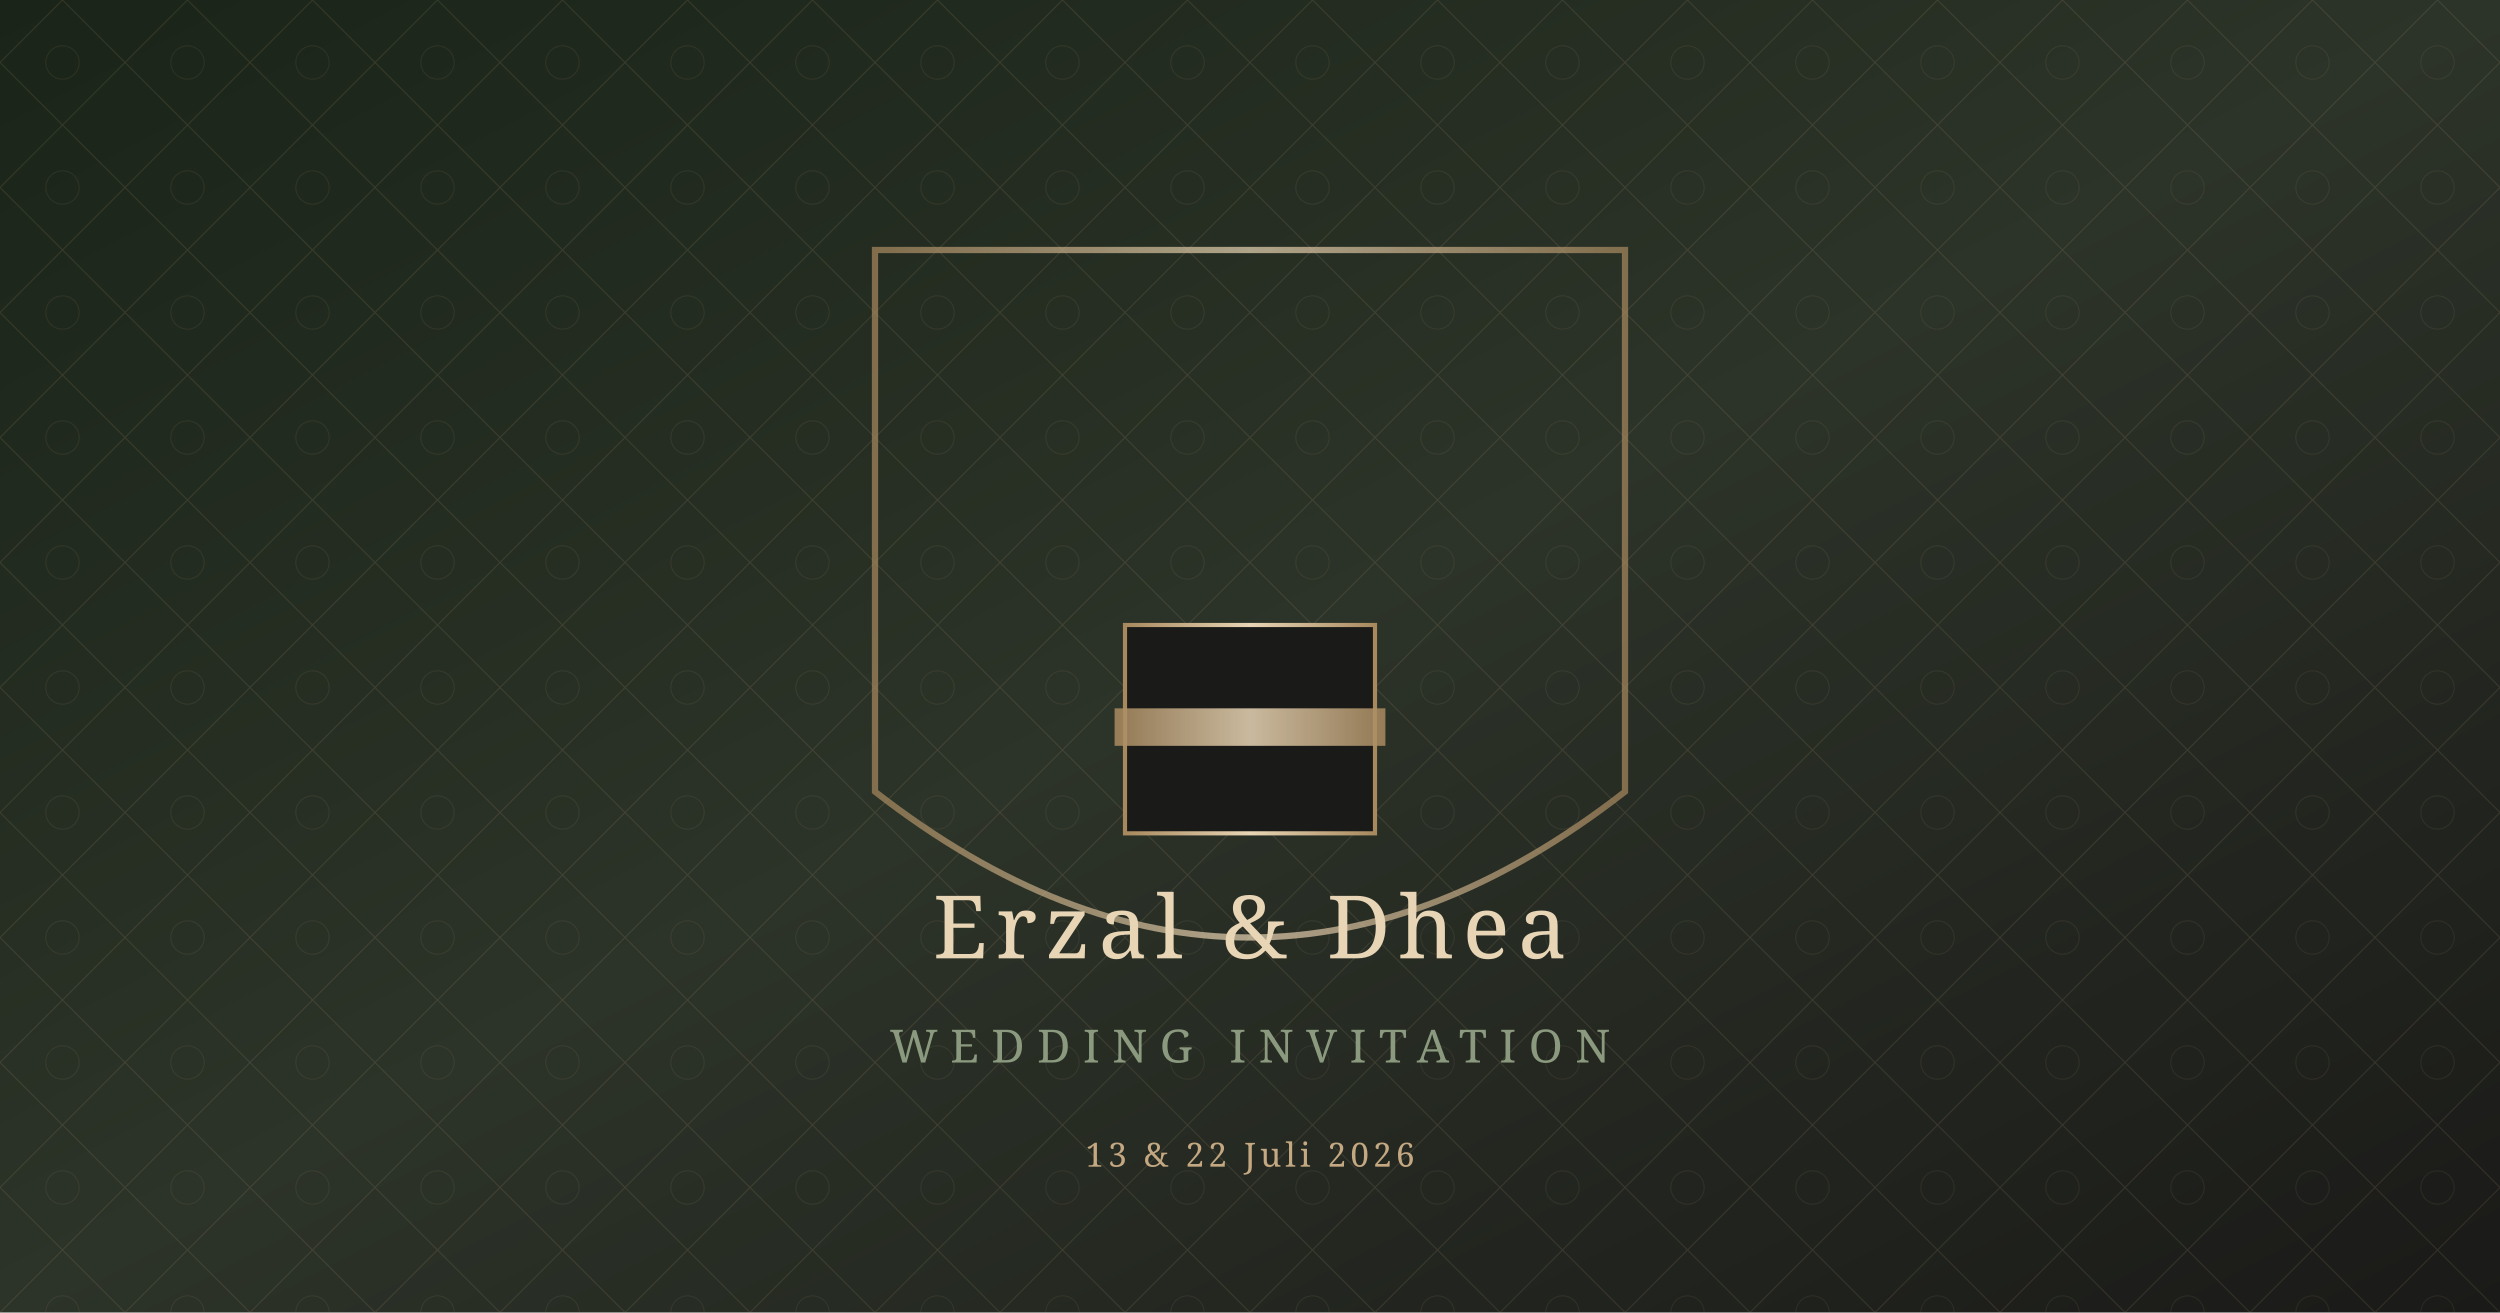
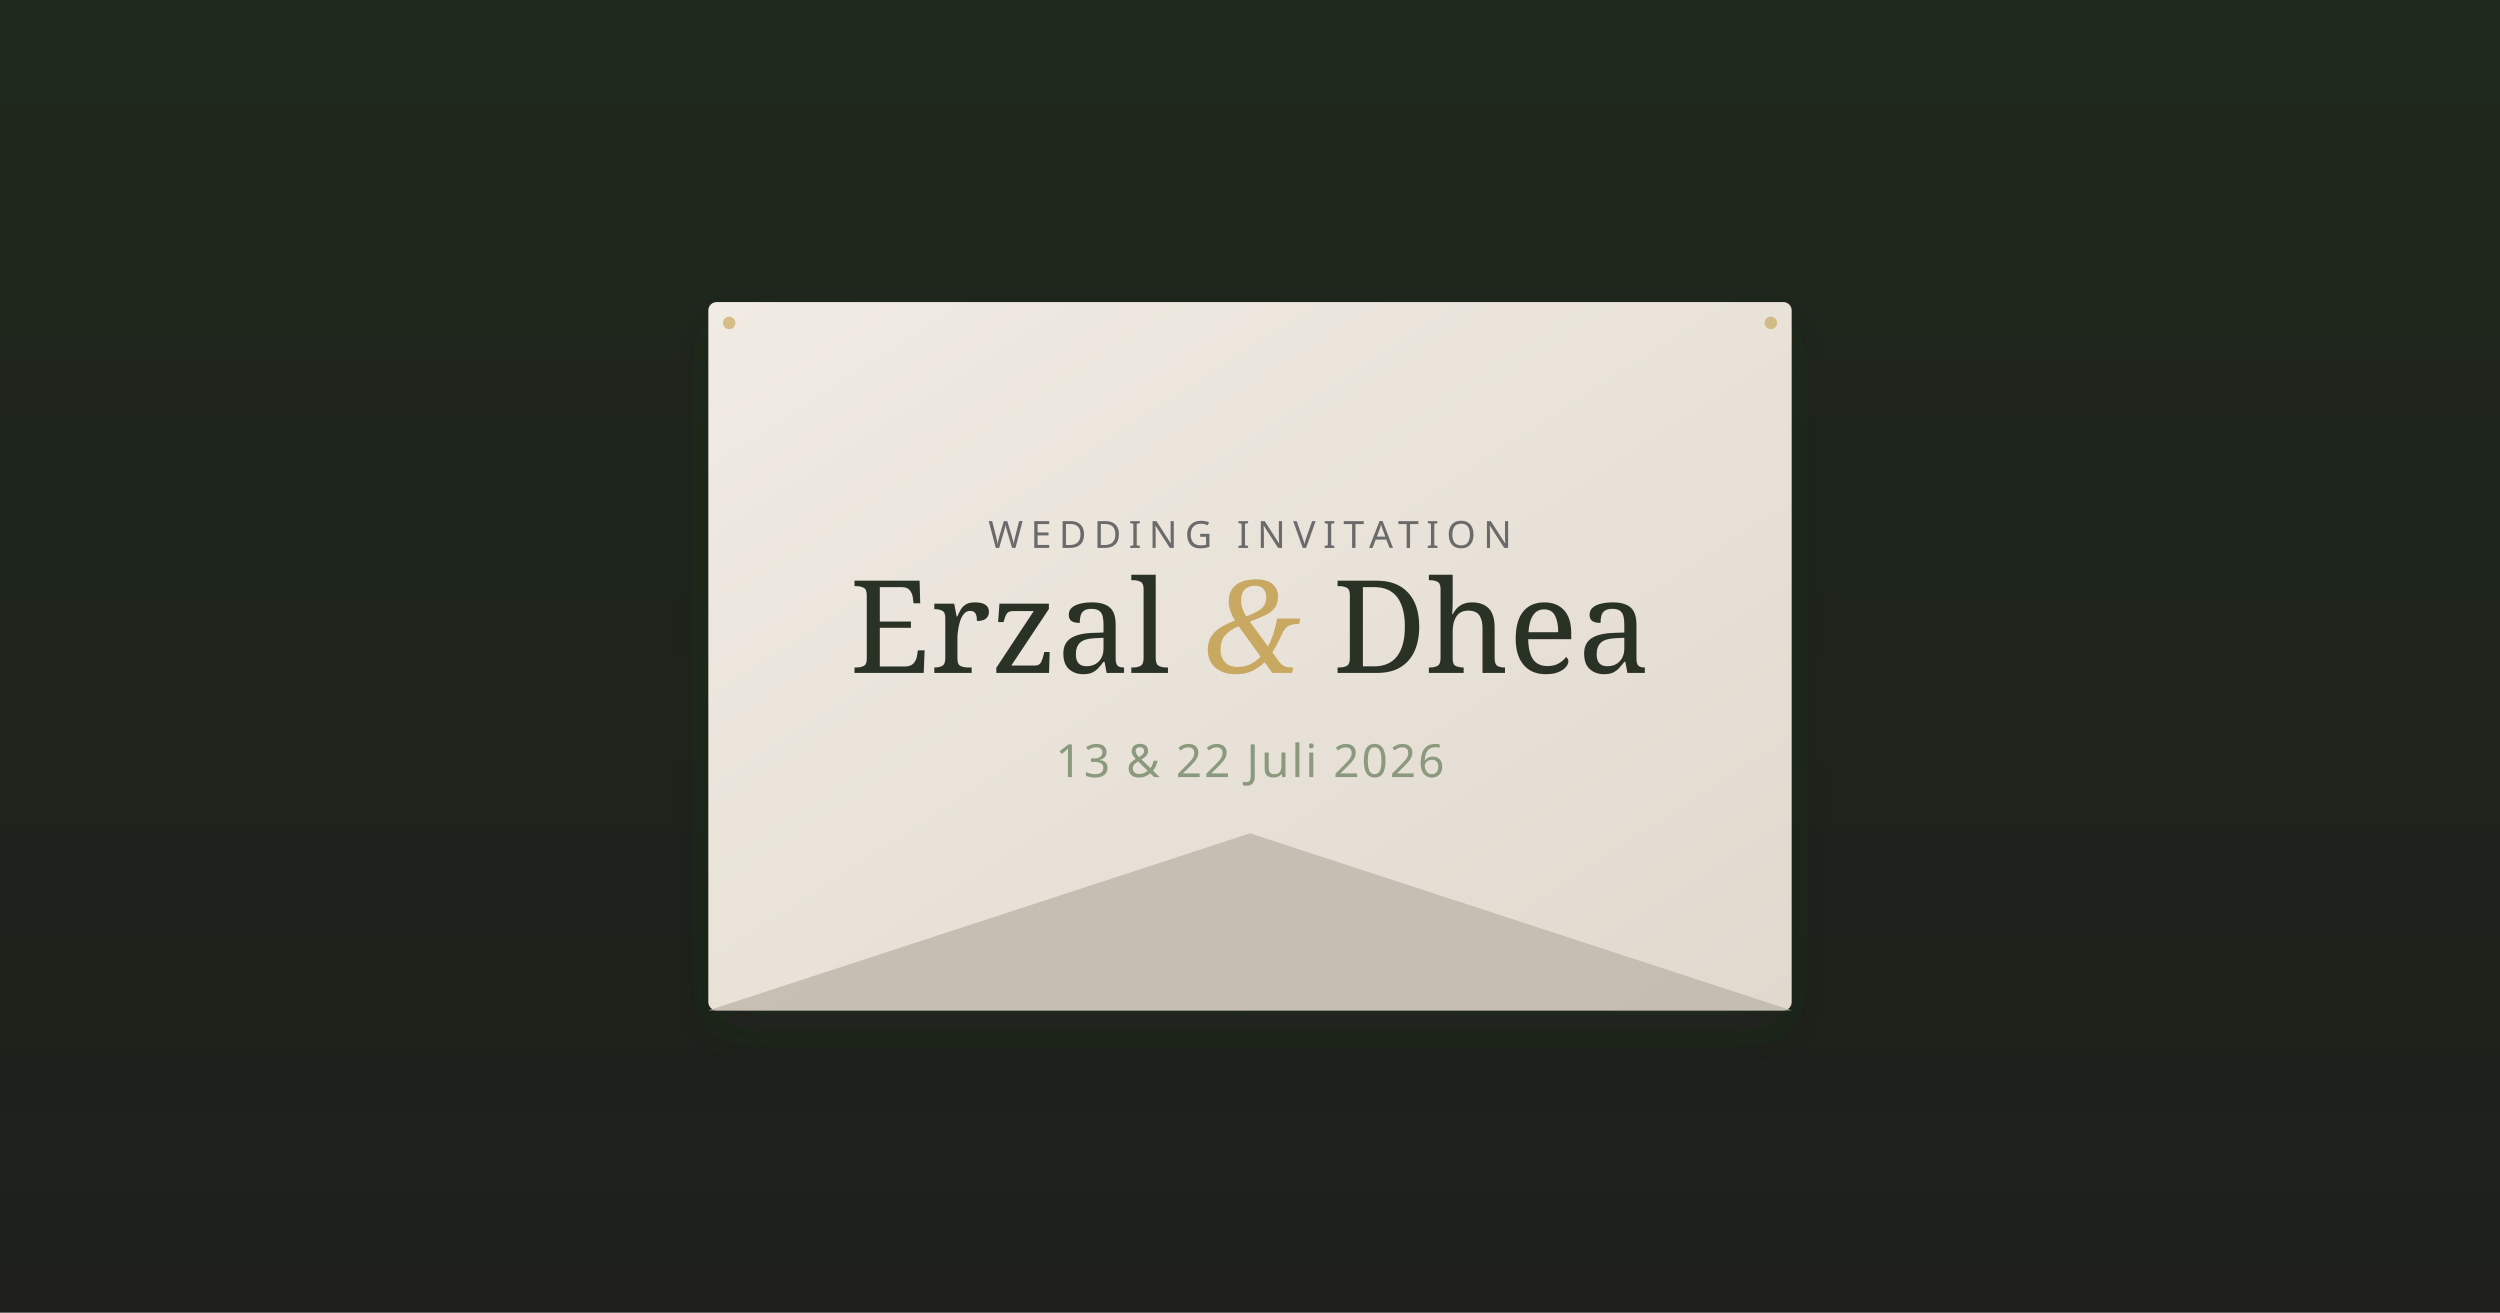
<svg xmlns="http://www.w3.org/2000/svg" viewBox="0 0 1200 630" role="img" aria-label="Wedding Invitation Erzal and Dhea">
  <defs>
-     <linearGradient id="bg" x1="0%" y1="0%" x2="100%" y2="100%">
-       <stop offset="0%" stop-color="#1a2418" />
-       <stop offset="50%" stop-color="#2c3328" />
-       <stop offset="100%" stop-color="#1a1a18" />
+     <linearGradient id="overlay" x1="0%" y1="0%" x2="0%" y2="100%">
+       <stop offset="0%" stop-color="#1a2418" stop-opacity="0.72" />
+       <stop offset="100%" stop-color="#1a1a18" stop-opacity="0.78" />
    </linearGradient>
-     <linearGradient id="gold" x1="0%" y1="0%" x2="100%" y2="0%">
-       <stop offset="0%" stop-color="#a8895e" />
-       <stop offset="50%" stop-color="#e8d5b5" />
-       <stop offset="100%" stop-color="#a8895e" />
+     <linearGradient id="envelope-body" x1="0%" y1="0%" x2="100%" y2="100%">
+       <stop offset="0%" stop-color="#f0ebe3" />
+       <stop offset="100%" stop-color="#e0d9ce" />
    </linearGradient>
-     <pattern id="arabesque" width="60" height="60" patternUnits="userSpaceOnUse">
-       <path d="M30 0 L60 30 L30 60 L0 30 Z" fill="none" stroke="#c4a882" stroke-width="0.5" opacity="0.15" />
-       <circle cx="30" cy="30" r="8" fill="none" stroke="#c4a882" stroke-width="0.5" opacity="0.1" />
-     </pattern>
+     <linearGradient id="envelope-flap" x1="0%" y1="0%" x2="0%" y2="100%">
+       <stop offset="0%" stop-color="#d8d0c4" />
+       <stop offset="100%" stop-color="#c8c0b4" />
+     </linearGradient>
+     <filter id="shadow" x="-20%" y="-20%" width="140%" height="140%">
+       <feDropShadow dx="0" dy="10" stdDeviation="12" flood-color="#2c3328" flood-opacity="0.2" />
+     </filter>
  </defs>
-   <rect width="1200" height="630" fill="url(#bg)" />
-   <rect width="1200" height="630" fill="url(#arabesque)" />
-   <path d="M600 120 L420 120 L420 380 Q600 520 780 380 L780 120 Z" fill="none" stroke="url(#gold)" stroke-width="3" opacity="0.7" />
-   <rect x="540" y="300" width="120" height="100" fill="#1a1a18" stroke="url(#gold)" stroke-width="2" />
-   <rect x="535" y="340" width="130" height="18" fill="url(#gold)" opacity="0.85" />
-   <path d="M600 200 A35 35 0 1 1 600 270 A25 25 0 1 0 600 200" fill="url(#gold)" opacity="0.8" />
-   <text x="600" y="460" text-anchor="middle" fill="#e8d5b5" font-family="Georgia, serif" font-size="42" letter-spacing="4">Erzal &amp; Dhea</text>
-   <text x="600" y="510" text-anchor="middle" fill="#8b9a7e" font-family="Georgia, serif" font-size="22" letter-spacing="6">WEDDING INVITATION</text>
-   <text x="600" y="560" text-anchor="middle" fill="#c4a882" font-family="Georgia, serif" font-size="16" letter-spacing="2">13 &amp; 22 Juli 2026</text>
+   <rect width="1200" height="630" fill="#2c3328" />
+   <rect width="1200" height="630" fill="url(#overlay)" />
+   <g transform="translate(340 145)" filter="url(#shadow)">
+     <polygon points="0,170 260,85 520,170" fill="url(#envelope-flap)" />
+     <rect x="0" y="0" width="520" height="340" rx="4" fill="url(#envelope-body)" />
+     <polygon points="0,340 260,255 520,340" fill="#c0b8ac" opacity="0.85" />
+     <circle cx="10" cy="10" r="3" fill="#c9a962" opacity="0.7" />
+     <circle cx="510" cy="10" r="3" fill="#c9a962" opacity="0.7" />
+     <text x="260" y="118" text-anchor="middle" fill="#6b6b6b" font-family="Jost, system-ui, sans-serif" font-size="18" letter-spacing="3.6">WEDDING INVITATION</text>
+     <text x="260" y="178" text-anchor="middle" fill="#2c3328" font-family="'Cormorant Garamond', Georgia, serif" font-size="62">Erzal <tspan fill="#c9a962" font-style="italic">&amp;</tspan> Dhea</text>
+     <text x="260" y="228" text-anchor="middle" fill="#8b9a7e" font-family="Jost, system-ui, sans-serif" font-size="22" letter-spacing="1">13 &amp; 22 Juli 2026</text>
+   </g>
</svg>
